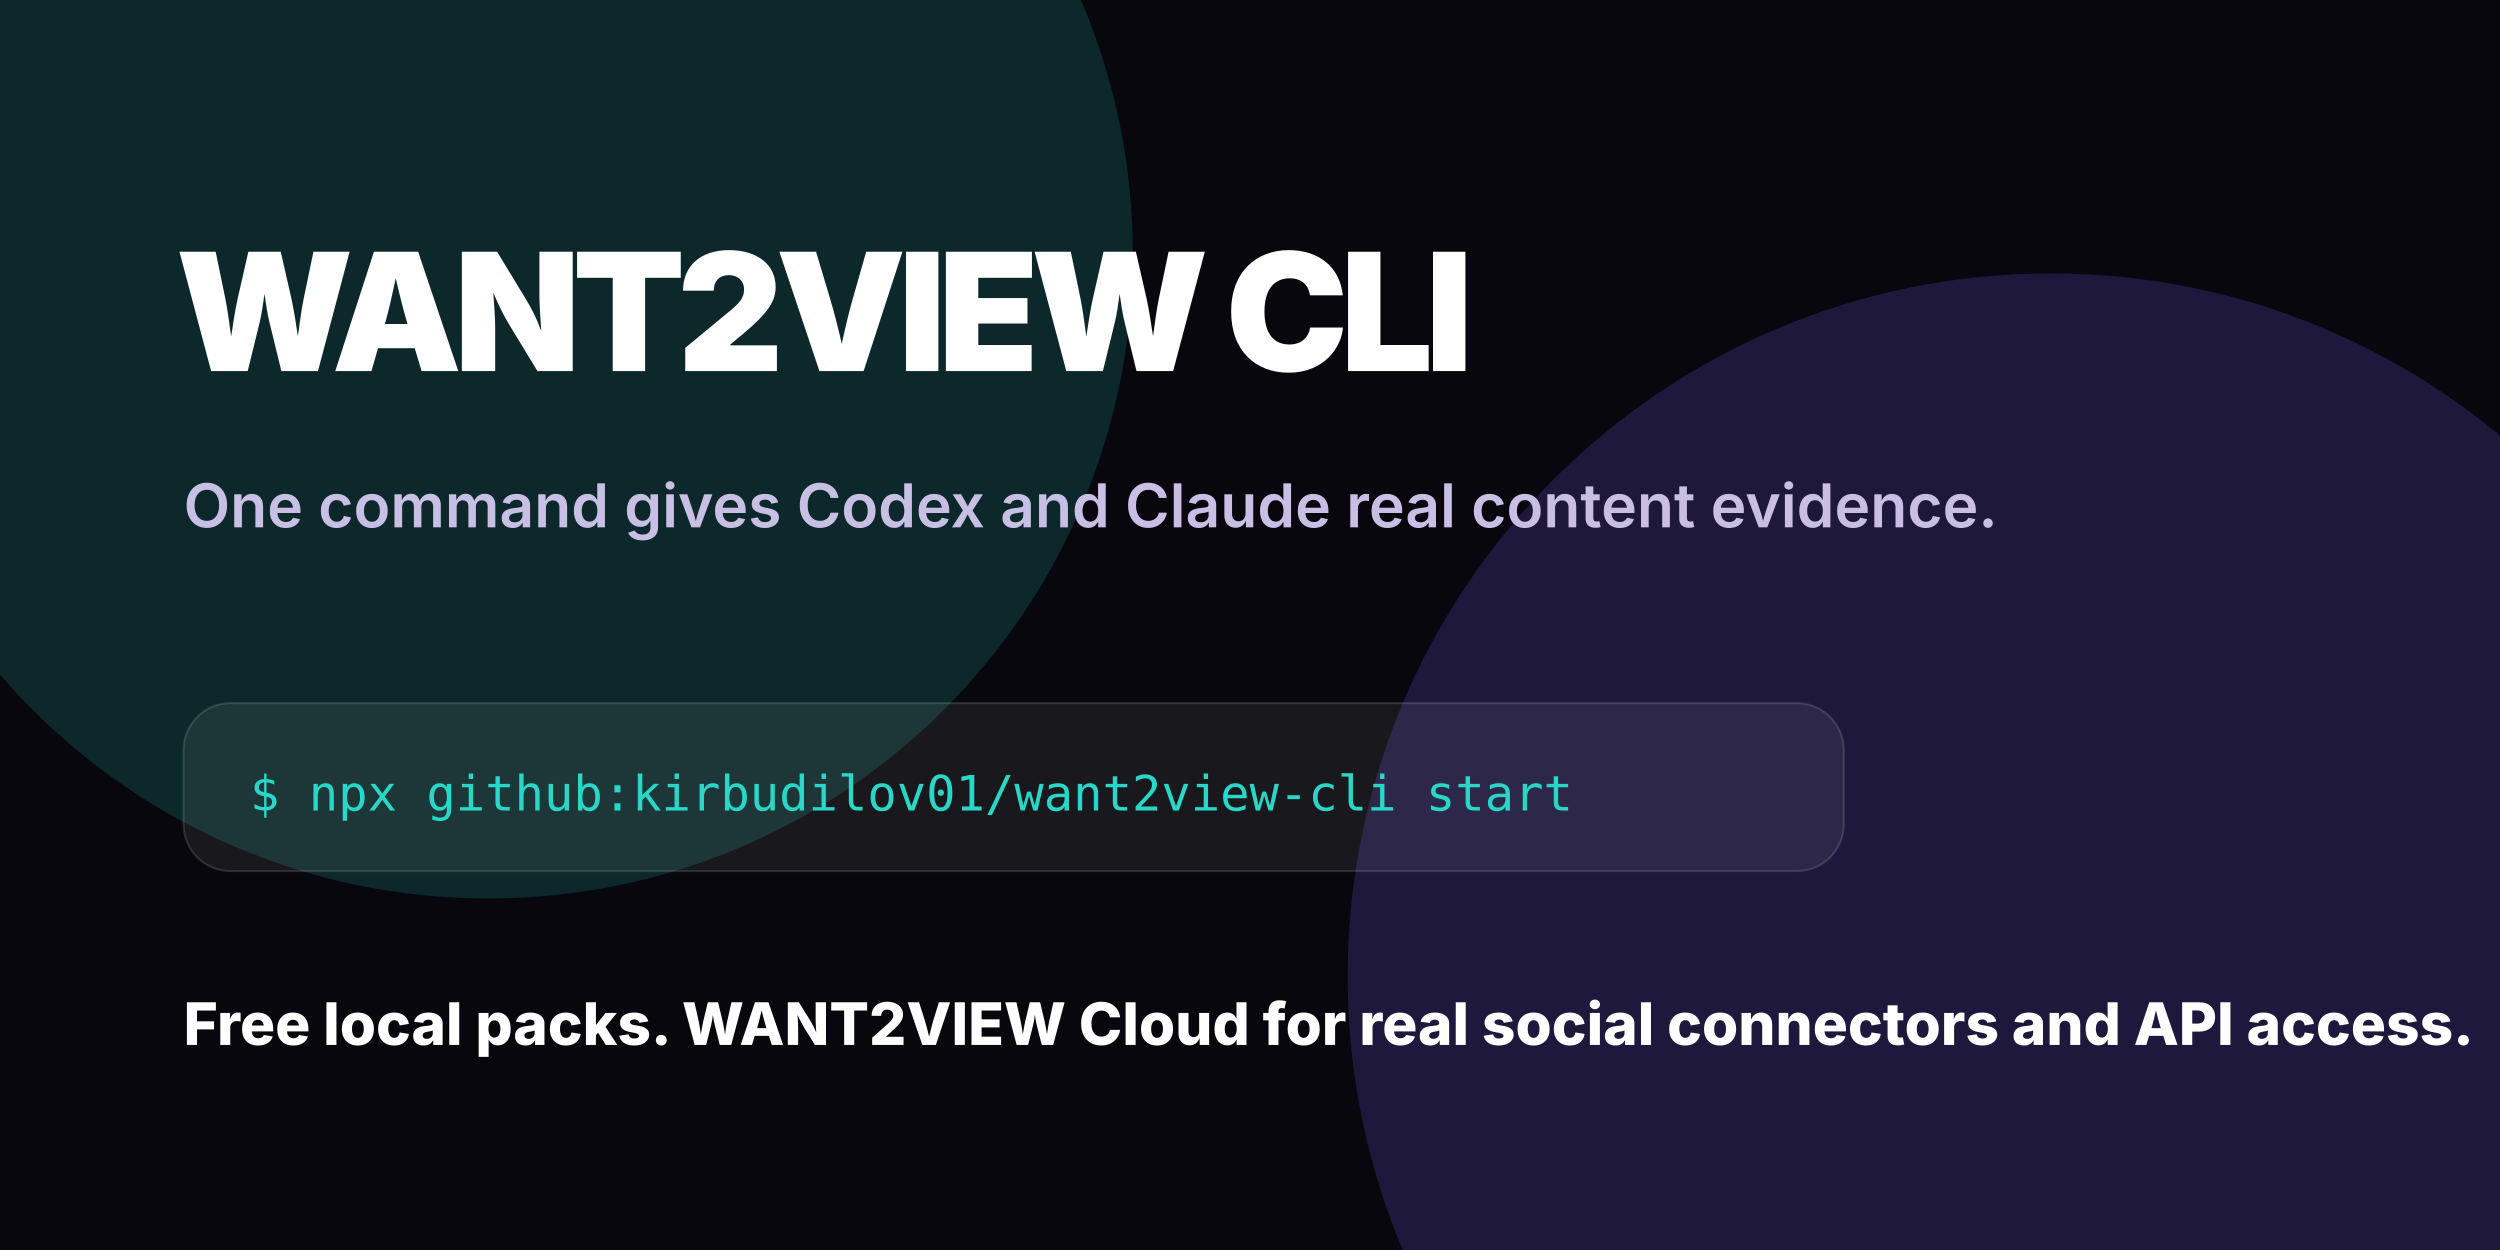
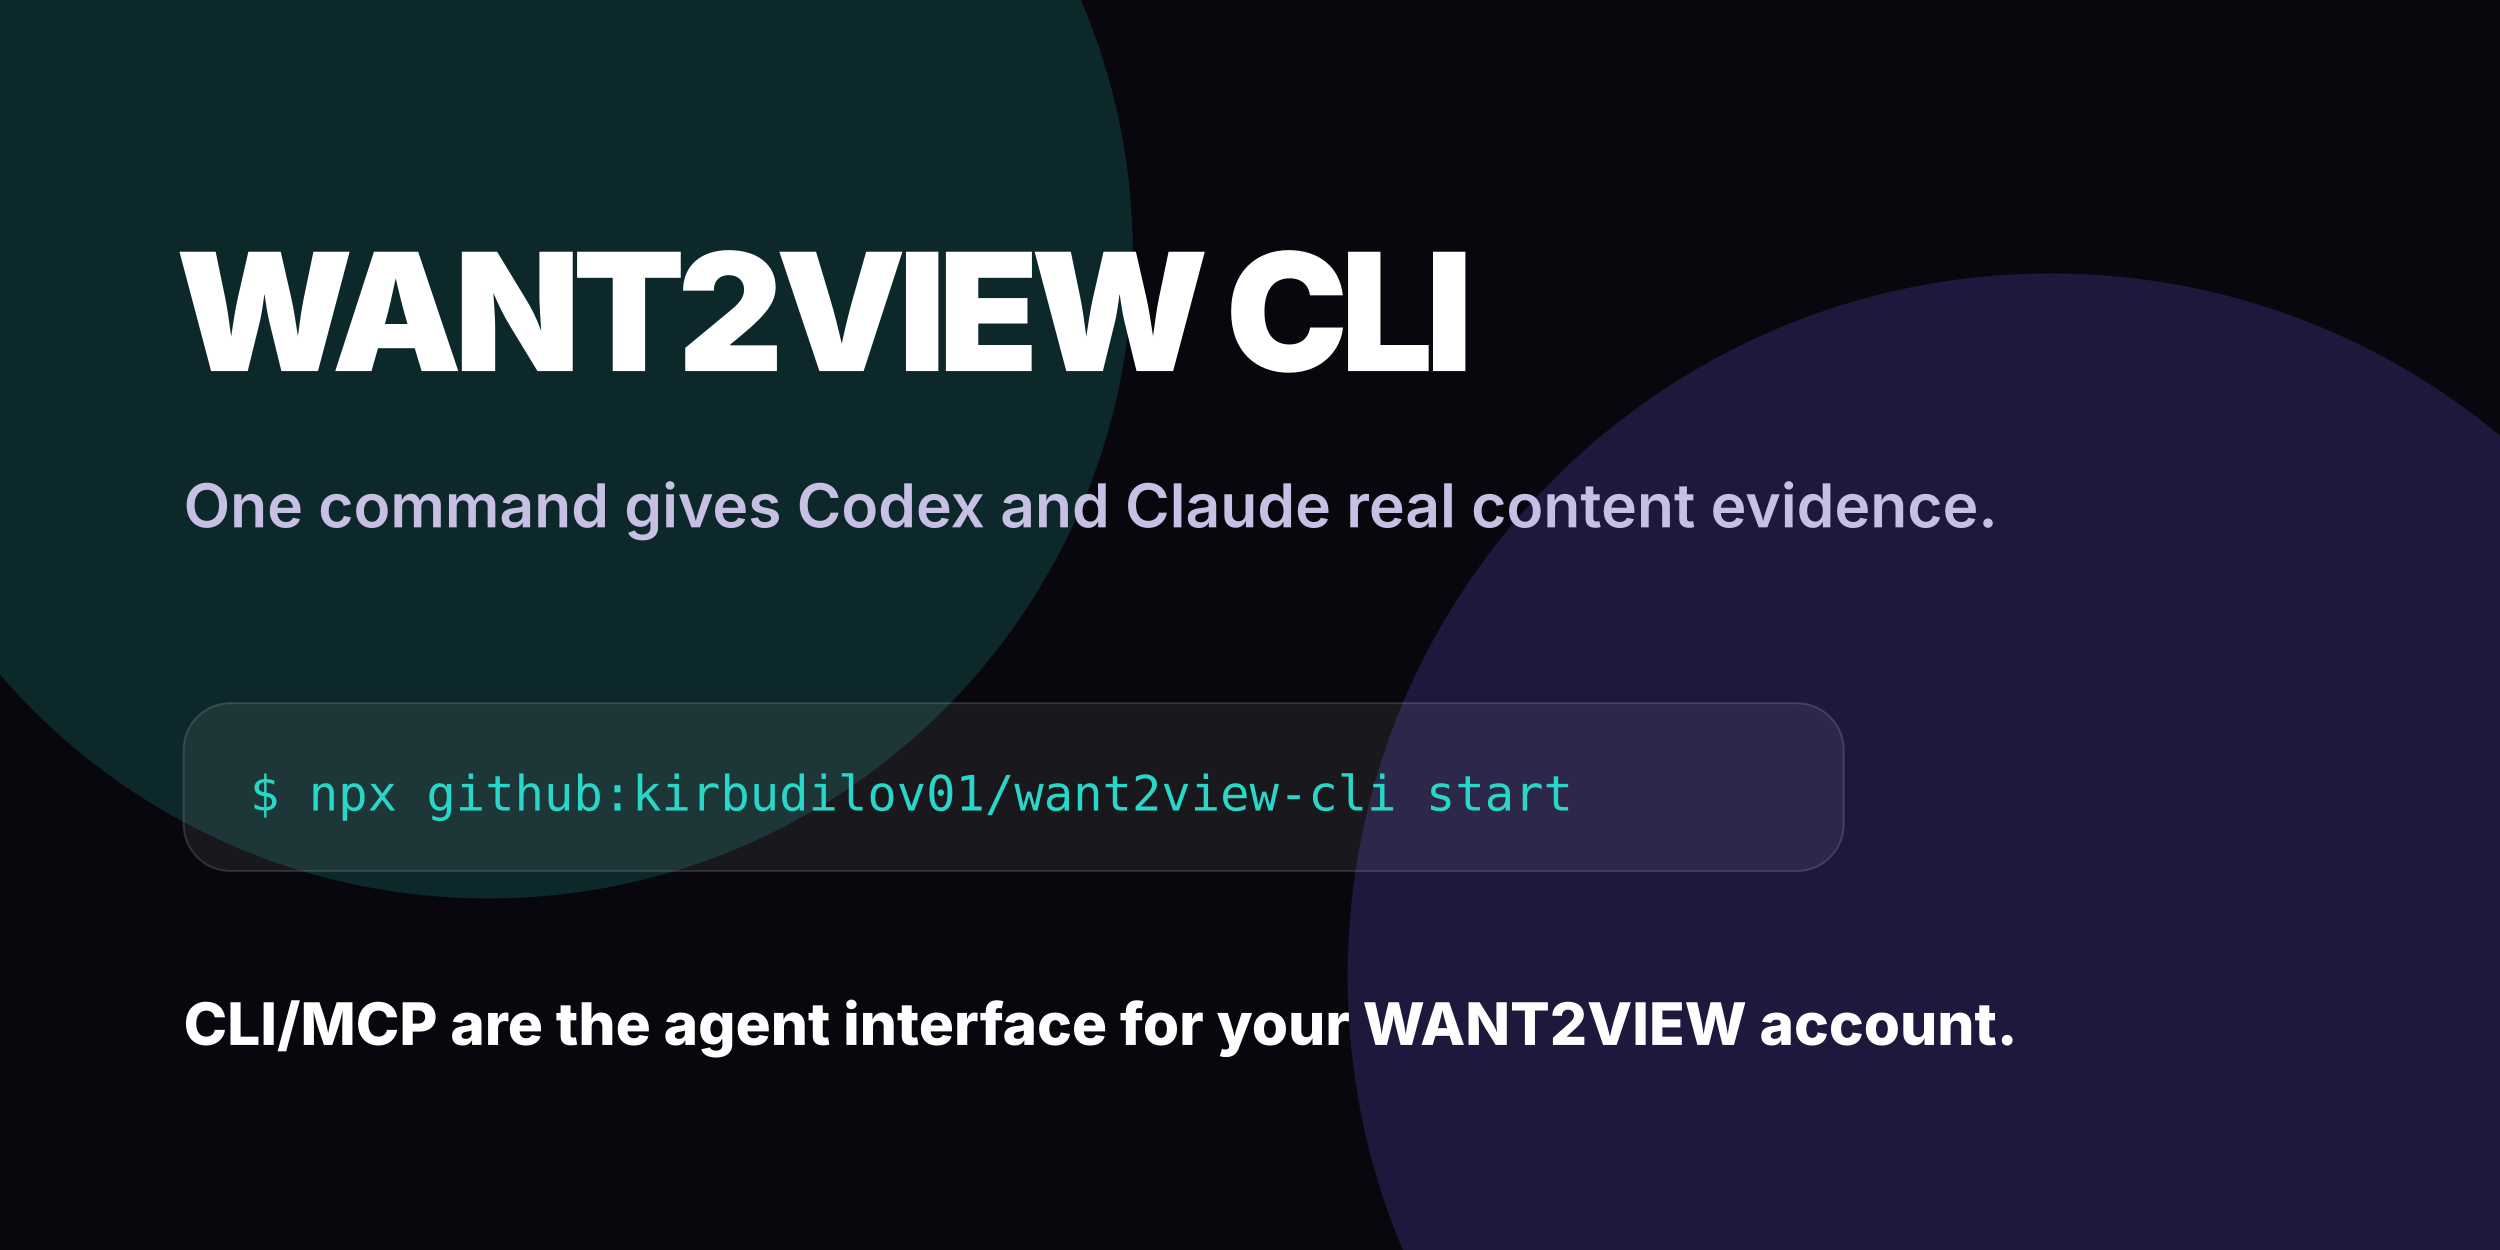
<svg xmlns="http://www.w3.org/2000/svg" width="1280" height="640" viewBox="0 0 1280 640" fill="none">
  <rect width="1280" height="640" fill="#08070D" />
  <circle cx="250" cy="130" r="330" fill="#28D7C7" fill-opacity="0.16" />
  <circle cx="1050" cy="500" r="360" fill="#7C5CFF" fill-opacity="0.2" />
  <text x="90" y="190" fill="#FFFFFF" font-family="Inter, Arial, sans-serif" font-size="84" font-weight="900" letter-spacing="-4">WANT2VIEW CLI</text>
  <text x="94" y="270" fill="#C8C0E4" font-family="Inter, Arial, sans-serif" font-size="31" font-weight="600">One command gives Codex and Claude real content evidence.</text>
  <rect x="94" y="360" width="850" height="86" rx="24" fill="#FFFFFF" fill-opacity="0.07" stroke="#FFFFFF" stroke-opacity="0.14" />
  <text x="128" y="415" fill="#28D7C7" font-family="SFMono-Regular, Consolas, monospace" font-size="25">$ npx github:kirbudilov01/want2view-cli start</text>
-   <text x="94" y="535" fill="#FFFFFF" font-family="Inter, Arial, sans-serif" font-size="30" font-weight="800">Free local packs. WANT2VIEW Cloud for real social connectors and API access.</text>
+   <text x="94" y="535" fill="#FFFFFF" font-family="Inter, Arial, sans-serif" font-size="30" font-weight="800">CLI/MCP are the agent interface for your WANT2VIEW account.</text>
</svg>
